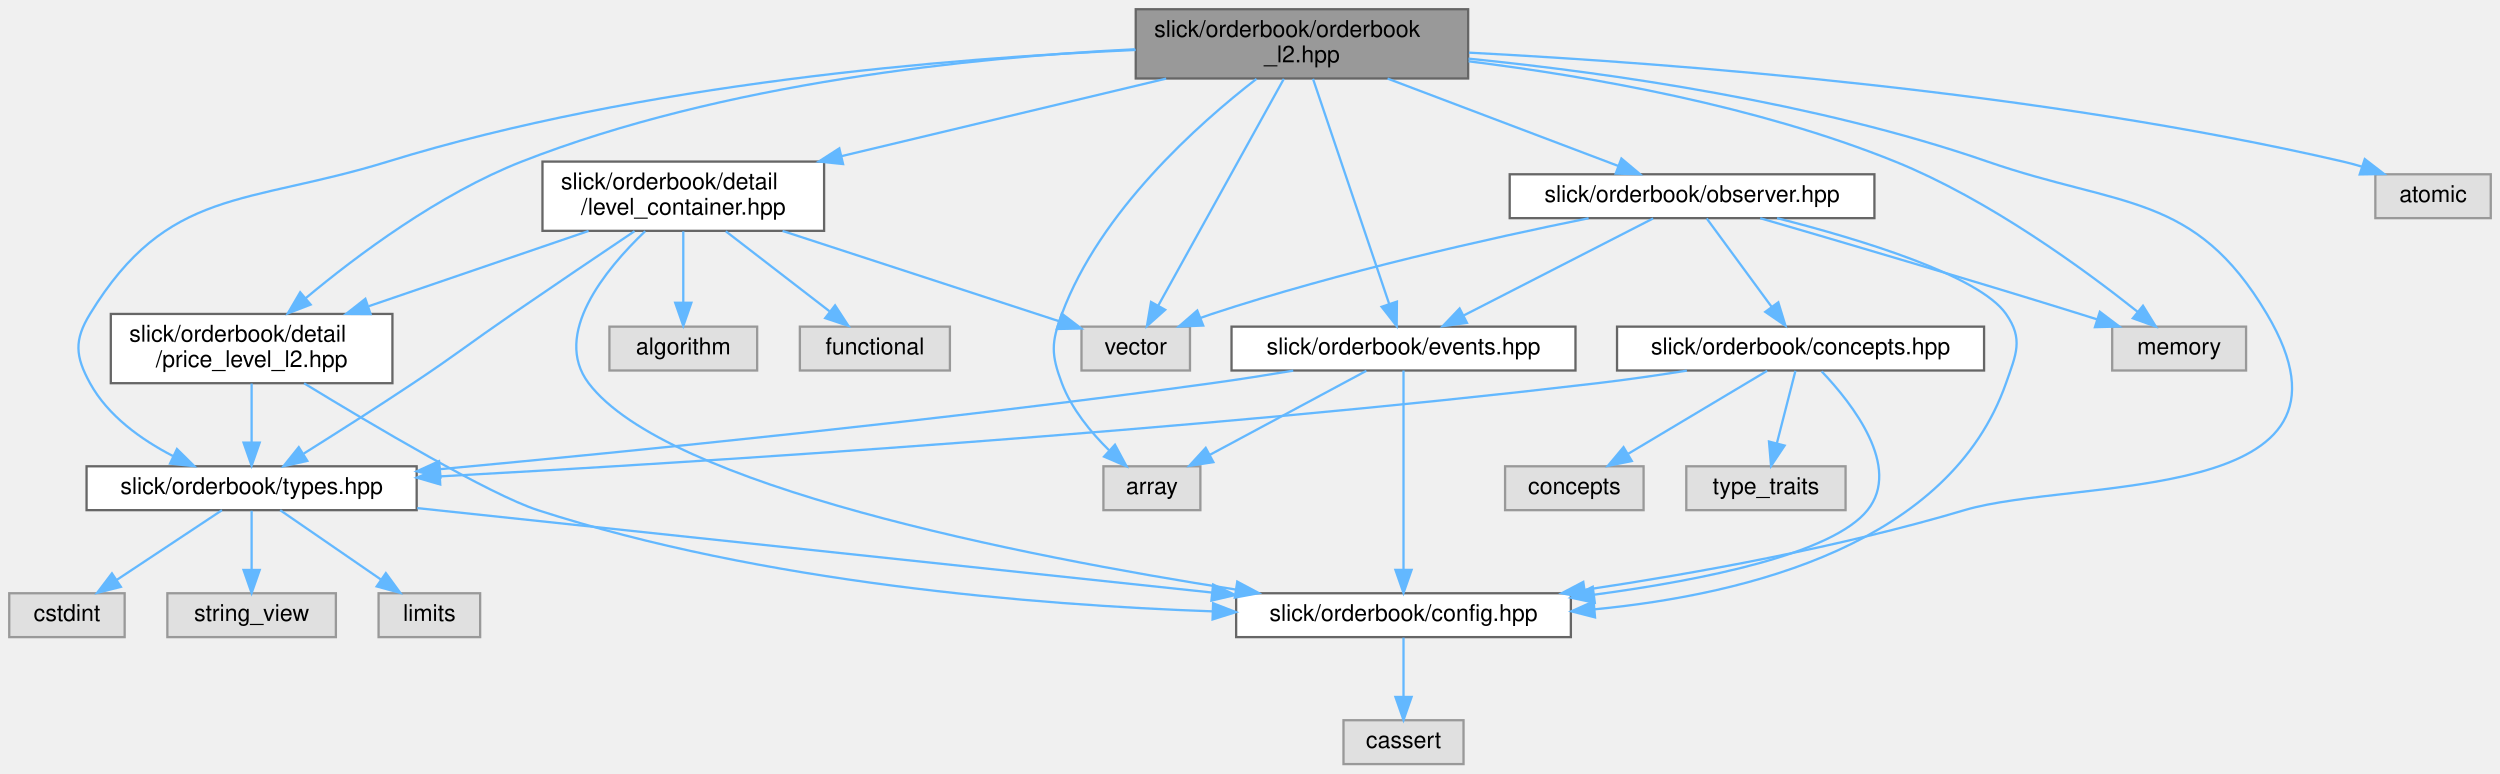
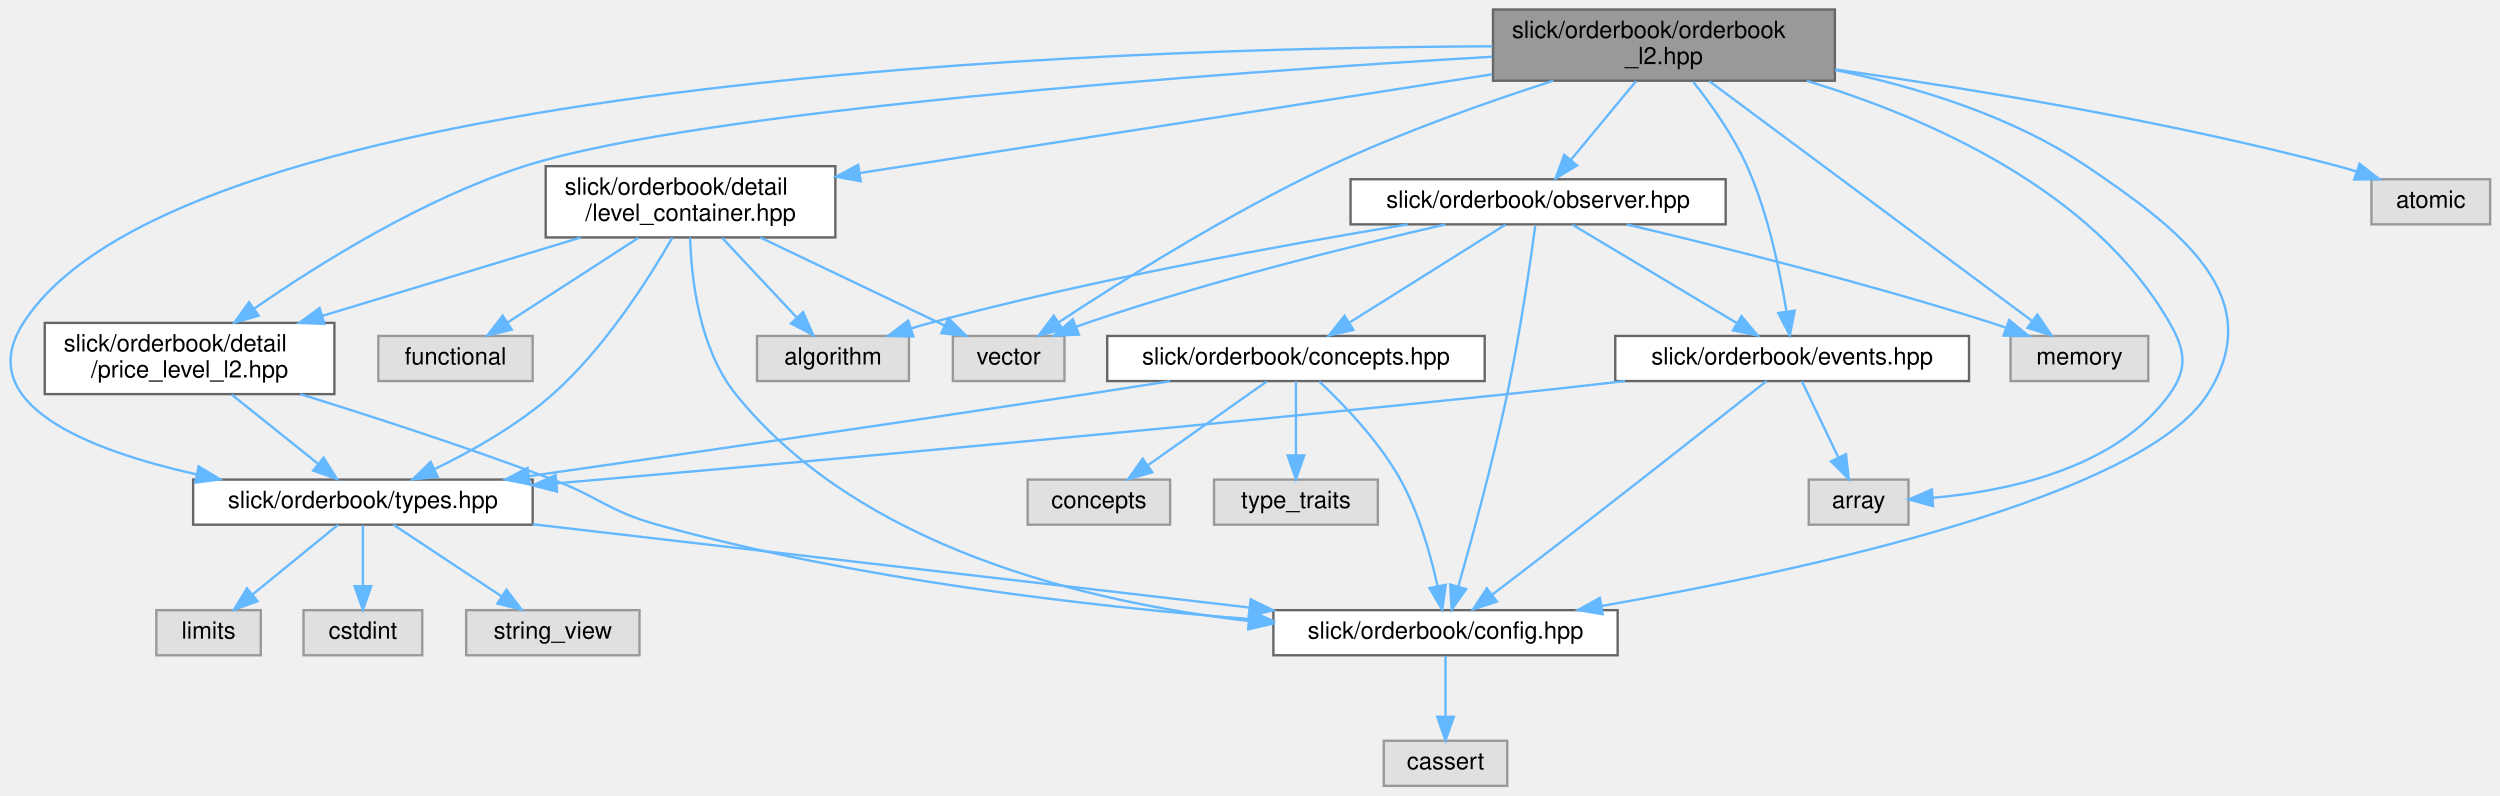
- <svg xmlns="http://www.w3.org/2000/svg" xmlns:xlink="http://www.w3.org/1999/xlink" width="1083pt" height="335pt" viewBox="0.00 0.00 1083.00 335.00">
+ <svg xmlns="http://www.w3.org/2000/svg" xmlns:xlink="http://www.w3.org/1999/xlink" width="1053pt" height="335pt" viewBox="0.00 0.00 1052.70 335.00">
  <g id="graph0" class="graph" transform="scale(1 1) rotate(0) translate(4 331)">
    <g id="Node000001" class="node">
      <g id="a_Node000001">
        <a xlink:title=" ">
-           <polygon fill="#999999" stroke="#666666" points="632,-327 488,-327 488,-297 632,-297 632,-327" />
-           <text text-anchor="start" x="496" y="-315" font-family="Helvetica,sans-Serif" font-size="10.00">slick/orderbook/orderbook</text>
-           <text text-anchor="middle" x="560" y="-304" font-family="Helvetica,sans-Serif" font-size="10.00">_l2.hpp</text>
+           <polygon fill="#999999" stroke="#666666" points="768.7,-327 624.7,-327 624.7,-297 768.7,-297 768.7,-327" />
+           <text text-anchor="start" x="632.7" y="-315" font-family="Helvetica,sans-Serif" font-size="10.00">slick/orderbook/orderbook</text>
+           <text text-anchor="middle" x="696.7" y="-304" font-family="Helvetica,sans-Serif" font-size="10.00">_l2.hpp</text>
        </a>
      </g>
    </g>
    <g id="Node000002" class="node">
      <g id="a_Node000002">
        <a xlink:href="config_8hpp.html" target="_top" xlink:title=" ">
-           <polygon fill="white" stroke="#666666" points="676.5,-74 531.5,-74 531.5,-55 676.5,-55 676.5,-74" />
-           <text text-anchor="middle" x="604" y="-62" font-family="Helvetica,sans-Serif" font-size="10.00">slick/orderbook/config.hpp</text>
+           <polygon fill="white" stroke="#666666" points="677.2,-74 532.2,-74 532.2,-55 677.2,-55 677.2,-74" />
+           <text text-anchor="middle" x="604.7" y="-62" font-family="Helvetica,sans-Serif" font-size="10.00">slick/orderbook/config.hpp</text>
        </a>
      </g>
    </g>
    <g id="edge1_Node000001_Node000002" class="edge">
      <g id="a_edge1_Node000001_Node000002">
        <a xlink:title=" ">
-           <path fill="none" stroke="#63b8ff" d="M632.16,-305.6C693.35,-299.44 782.75,-286.69 857,-261 914.89,-240.97 946.73,-247.68 978,-195 1027.6,-111.44 894.95,-124.27 847,-110 793.08,-93.95 730.62,-82.66 682.53,-75.48" />
-           <polygon fill="#63b8ff" stroke="#63b8ff" points="682.89,-71.99 672.49,-74 681.88,-78.92 682.89,-71.99" />
+           <path fill="none" stroke="#63b8ff" d="M768.74,-301.54C803.03,-294.46 843.3,-282.18 874.7,-261 914.76,-233.98 951.6,-205.79 925.7,-165 898.1,-121.53 755.96,-90.7 670.34,-75.75" />
+           <polygon fill="#63b8ff" stroke="#63b8ff" points="670.9,-72.29 660.45,-74.05 669.71,-79.19 670.9,-72.29" />
        </a>
      </g>
    </g>
    <g id="Node000004" class="node">
      <g id="a_Node000004">
        <a xlink:href="types_8hpp.html" target="_top" xlink:title=" ">
-           <polygon fill="white" stroke="#666666" points="176.5,-129 33.5,-129 33.5,-110 176.5,-110 176.5,-129" />
-           <text text-anchor="middle" x="105" y="-117" font-family="Helvetica,sans-Serif" font-size="10.00">slick/orderbook/types.hpp</text>
+           <polygon fill="white" stroke="#666666" points="220.2,-129 77.2,-129 77.2,-110 220.2,-110 220.2,-129" />
+           <text text-anchor="middle" x="148.7" y="-117" font-family="Helvetica,sans-Serif" font-size="10.00">slick/orderbook/types.hpp</text>
        </a>
      </g>
    </g>
    <g id="edge3_Node000001_Node000004" class="edge">
      <g id="a_edge3_Node000001_Node000004">
        <a xlink:title=" ">
-           <path fill="none" stroke="#63b8ff" d="M487.97,-309.36C407.39,-305.83 273.75,-294.86 164,-261 102.46,-242.01 68.6,-249.94 35,-195 28.04,-183.63 28.58,-176.69 35,-165 42.77,-150.85 57.17,-140.56 70.89,-133.46" />
-           <polygon fill="#63b8ff" stroke="#63b8ff" points="72.66,-136.49 80.19,-129.05 69.66,-130.17 72.66,-136.49" />
+           <path fill="none" stroke="#63b8ff" d="M624.46,-311.5C460.96,-310.79 71.67,-298.11 5.7,-195 -16.13,-160.88 32.41,-141.53 78.74,-131.15" />
+           <polygon fill="#63b8ff" stroke="#63b8ff" points="79.51,-134.57 88.57,-129.07 78.06,-127.72 79.51,-134.57" />
        </a>
      </g>
    </g>
    <g id="Node000008" class="node">
      <g id="a_Node000008">
        <a xlink:href="events_8hpp.html" target="_top" xlink:title=" ">
-           <polygon fill="white" stroke="#666666" points="678.5,-189.5 529.5,-189.5 529.5,-170.5 678.5,-170.5 678.5,-189.5" />
-           <text text-anchor="middle" x="604" y="-177.5" font-family="Helvetica,sans-Serif" font-size="10.00">slick/orderbook/events.hpp</text>
+           <polygon fill="white" stroke="#666666" points="825.2,-189.5 676.2,-189.5 676.2,-170.5 825.2,-170.5 825.2,-189.5" />
+           <text text-anchor="middle" x="750.7" y="-177.5" font-family="Helvetica,sans-Serif" font-size="10.00">slick/orderbook/events.hpp</text>
        </a>
      </g>
    </g>
    <g id="edge8_Node000001_Node000008" class="edge">
      <g id="a_edge8_Node000001_Node000008">
        <a xlink:title=" ">
-           <path fill="none" stroke="#63b8ff" d="M564.79,-296.84C572.82,-273.13 588.97,-225.41 597.83,-199.23" />
-           <polygon fill="#63b8ff" stroke="#63b8ff" points="601.15,-200.34 601.04,-189.75 594.52,-198.1 601.15,-200.34" />
+           <path fill="none" stroke="#63b8ff" d="M709.01,-296.58C716.57,-287.05 725.89,-273.95 731.7,-261 740.63,-241.11 745.67,-216.47 748.28,-199.84" />
+           <polygon fill="#63b8ff" stroke="#63b8ff" points="751.77,-200.15 749.72,-189.75 744.84,-199.16 751.77,-200.15" />
        </a>
      </g>
    </g>
    <g id="Node000009" class="node">
      <g id="a_Node000009">
        <a xlink:title=" ">
-           <polygon fill="#e0e0e0" stroke="#999999" points="516,-129 474,-129 474,-110 516,-110 516,-129" />
-           <text text-anchor="middle" x="495" y="-117" font-family="Helvetica,sans-Serif" font-size="10.00">array</text>
-         </a>
-       </g>
-     </g>
-     <g id="edge34_Node000001_Node000009" class="edge">
-       <g id="a_edge34_Node000001_Node000009">
-         <a xlink:title=" ">
-           <path fill="none" stroke="#63b8ff" d="M540.31,-296.83C515.04,-277.28 472.5,-239.36 456,-195 451.35,-182.5 451.31,-177.48 456,-165 460.18,-153.89 468.52,-143.75 476.43,-135.96" />
-           <polygon fill="#63b8ff" stroke="#63b8ff" points="479.01,-138.35 484.01,-129.01 474.28,-133.19 479.01,-138.35" />
+           <polygon fill="#e0e0e0" stroke="#999999" points="799.7,-129 757.7,-129 757.7,-110 799.7,-110 799.7,-129" />
+           <text text-anchor="middle" x="778.7" y="-117" font-family="Helvetica,sans-Serif" font-size="10.00">array</text>
+         </a>
+       </g>
+     </g>
+     <g id="edge35_Node000001_Node000009" class="edge">
+       <g id="a_edge35_Node000001_Node000009">
+         <a xlink:title=" ">
+           <path fill="none" stroke="#63b8ff" d="M756.87,-296.94C807.9,-281.45 877.74,-250.94 909.7,-195 916.32,-183.42 917.47,-175.84 909.7,-165 887.18,-133.56 841.16,-124.07 810.12,-121.35" />
+           <polygon fill="#63b8ff" stroke="#63b8ff" points="810.04,-117.83 799.83,-120.64 809.56,-124.82 810.04,-117.83" />
        </a>
      </g>
    </g>
    <g id="Node000010" class="node">
      <g id="a_Node000010">
        <a xlink:href="observer_8hpp.html" target="_top" xlink:title=" ">
-           <polygon fill="white" stroke="#666666" points="808,-255.5 650,-255.5 650,-236.5 808,-236.5 808,-255.5" />
-           <text text-anchor="middle" x="729" y="-243.5" font-family="Helvetica,sans-Serif" font-size="10.00">slick/orderbook/observer.hpp</text>
+           <polygon fill="white" stroke="#666666" points="722.7,-255.5 564.7,-255.5 564.7,-236.5 722.7,-236.5 722.7,-255.5" />
+           <text text-anchor="middle" x="643.7" y="-243.5" font-family="Helvetica,sans-Serif" font-size="10.00">slick/orderbook/observer.hpp</text>
        </a>
      </g>
    </g>
    <g id="edge12_Node000001_Node000010" class="edge">
      <g id="a_edge12_Node000001_Node000010">
        <a xlink:title=" ">
-           <path fill="none" stroke="#63b8ff" d="M597.09,-296.95C626.99,-285.63 668.6,-269.88 697.04,-259.1" />
-           <polygon fill="#63b8ff" stroke="#63b8ff" points="698.4,-262.33 706.51,-255.52 695.92,-255.79 698.4,-262.33" />
-         </a>
-       </g>
-     </g>
-     <g id="Node000014" class="node">
-       <g id="a_Node000014">
-         <a xlink:title=" ">
-           <polygon fill="#e0e0e0" stroke="#999999" points="511.5,-189.5 464.5,-189.5 464.5,-170.5 511.5,-170.5 511.5,-189.5" />
-           <text text-anchor="middle" x="488" y="-177.5" font-family="Helvetica,sans-Serif" font-size="10.00">vector</text>
-         </a>
-       </g>
-     </g>
-     <g id="edge33_Node000001_Node000014" class="edge">
-       <g id="a_edge33_Node000001_Node000014">
-         <a xlink:title=" ">
-           <path fill="none" stroke="#63b8ff" d="M552.16,-296.84C538.91,-272.92 512.13,-224.56 497.71,-198.53" />
-           <polygon fill="#63b8ff" stroke="#63b8ff" points="500.75,-196.8 492.85,-189.75 494.63,-200.19 500.75,-196.8" />
+           <path fill="none" stroke="#63b8ff" d="M684.94,-296.8C676.84,-287.01 666.04,-273.98 657.53,-263.7" />
+           <polygon fill="#63b8ff" stroke="#63b8ff" points="660.1,-261.31 651.03,-255.84 654.71,-265.78 660.1,-261.31" />
        </a>
      </g>
    </g>
    <g id="Node000015" class="node">
      <g id="a_Node000015">
        <a xlink:title=" ">
-           <polygon fill="#e0e0e0" stroke="#999999" points="969,-189.5 911,-189.5 911,-170.5 969,-170.5 969,-189.5" />
-           <text text-anchor="middle" x="940" y="-177.5" font-family="Helvetica,sans-Serif" font-size="10.00">memory</text>
-         </a>
-       </g>
-     </g>
-     <g id="edge32_Node000001_Node000015" class="edge">
-       <g id="a_edge32_Node000001_Node000015">
-         <a xlink:title=" ">
-           <path fill="none" stroke="#63b8ff" d="M632.18,-304.45C684.89,-297.9 757.27,-285.16 817,-261 857.62,-244.57 899.19,-214.1 922.09,-195.87" />
-           <polygon fill="#63b8ff" stroke="#63b8ff" points="924.34,-198.55 929.91,-189.54 919.94,-193.11 924.34,-198.55" />
+           <polygon fill="#e0e0e0" stroke="#999999" points="444.2,-189.5 397.2,-189.5 397.2,-170.5 444.2,-170.5 444.2,-189.5" />
+           <text text-anchor="middle" x="420.7" y="-177.5" font-family="Helvetica,sans-Serif" font-size="10.00">vector</text>
+         </a>
+       </g>
+     </g>
+     <g id="edge34_Node000001_Node000015" class="edge">
+       <g id="a_edge34_Node000001_Node000015">
+         <a xlink:title=" ">
+           <path fill="none" stroke="#63b8ff" d="M650.08,-296.99C622.16,-287.99 586.28,-275.32 555.7,-261 513.73,-241.35 467.93,-212.49 441.92,-195.34" />
+           <polygon fill="#63b8ff" stroke="#63b8ff" points="443.54,-192.21 433.28,-189.59 439.66,-198.04 443.54,-192.21" />
        </a>
      </g>
    </g>
    <g id="Node000016" class="node">
      <g id="a_Node000016">
-         <a xlink:href="price__level__l2_8hpp.html" target="_top" xlink:title=" ">
-           <polygon fill="white" stroke="#666666" points="166,-195 44,-195 44,-165 166,-165 166,-195" />
-           <text text-anchor="start" x="52" y="-183" font-family="Helvetica,sans-Serif" font-size="10.00">slick/orderbook/detail</text>
-           <text text-anchor="middle" x="105" y="-172" font-family="Helvetica,sans-Serif" font-size="10.00">/price_level_l2.hpp</text>
-         </a>
-       </g>
-     </g>
-     <g id="edge22_Node000001_Node000016" class="edge">
-       <g id="a_edge22_Node000001_Node000016">
-         <a xlink:title=" ">
-           <path fill="none" stroke="#63b8ff" d="M487.69,-309.66C417.57,-306.22 309.27,-295.18 222,-261 186.29,-247.01 150.69,-220.4 128.31,-201.73" />
-           <polygon fill="#63b8ff" stroke="#63b8ff" points="130.57,-199.05 120.68,-195.24 126.04,-204.39 130.57,-199.05" />
+         <a xlink:title=" ">
+           <polygon fill="#e0e0e0" stroke="#999999" points="900.7,-189.5 842.7,-189.5 842.7,-170.5 900.7,-170.5 900.7,-189.5" />
+           <text text-anchor="middle" x="871.7" y="-177.5" font-family="Helvetica,sans-Serif" font-size="10.00">memory</text>
+         </a>
+       </g>
+     </g>
+     <g id="edge33_Node000001_Node000016" class="edge">
+       <g id="a_edge33_Node000001_Node000016">
+         <a xlink:title=" ">
+           <path fill="none" stroke="#63b8ff" d="M715.76,-296.84C749.1,-272.07 817.69,-221.12 851.69,-195.87" />
+           <polygon fill="#63b8ff" stroke="#63b8ff" points="853.99,-198.52 859.93,-189.75 849.81,-192.9 853.99,-198.52" />
        </a>
      </g>
    </g>
    <g id="Node000017" class="node">
      <g id="a_Node000017">
+         <a xlink:href="price__level__l2_8hpp.html" target="_top" xlink:title=" ">
+           <polygon fill="white" stroke="#666666" points="136.7,-195 14.7,-195 14.7,-165 136.7,-165 136.7,-195" />
+           <text text-anchor="start" x="22.7" y="-183" font-family="Helvetica,sans-Serif" font-size="10.00">slick/orderbook/detail</text>
+           <text text-anchor="middle" x="75.7" y="-172" font-family="Helvetica,sans-Serif" font-size="10.00">/price_level_l2.hpp</text>
+         </a>
+       </g>
+     </g>
+     <g id="edge23_Node000001_Node000017" class="edge">
+       <g id="a_edge23_Node000001_Node000017">
+         <a xlink:title=" ">
+           <path fill="none" stroke="#63b8ff" d="M624.38,-307.11C509.49,-300.31 290.71,-284.7 216.7,-261 174.13,-247.37 130.12,-219.86 102.83,-200.94" />
+           <polygon fill="#63b8ff" stroke="#63b8ff" points="104.77,-198.03 94.58,-195.13 100.74,-203.75 104.77,-198.03" />
+         </a>
+       </g>
+     </g>
+     <g id="Node000018" class="node">
+       <g id="a_Node000018">
        <a xlink:href="level__container_8hpp.html" target="_top" xlink:title=" ">
-           <polygon fill="white" stroke="#666666" points="353,-261 231,-261 231,-231 353,-231 353,-261" />
-           <text text-anchor="start" x="239" y="-249" font-family="Helvetica,sans-Serif" font-size="10.00">slick/orderbook/detail</text>
-           <text text-anchor="middle" x="292" y="-238" font-family="Helvetica,sans-Serif" font-size="10.00">/level_container.hpp</text>
-         </a>
-       </g>
-     </g>
-     <g id="edge25_Node000001_Node000017" class="edge">
-       <g id="a_edge25_Node000001_Node000017">
-         <a xlink:title=" ">
-           <path fill="none" stroke="#63b8ff" d="M501.19,-296.95C459.73,-287.06 404.08,-273.77 360.6,-263.38" />
-           <polygon fill="#63b8ff" stroke="#63b8ff" points="361.22,-259.93 350.68,-261.01 359.59,-266.74 361.22,-259.93" />
+           <polygon fill="white" stroke="#666666" points="347.7,-261 225.7,-261 225.7,-231 347.7,-231 347.7,-261" />
+           <text text-anchor="start" x="233.7" y="-249" font-family="Helvetica,sans-Serif" font-size="10.00">slick/orderbook/detail</text>
+           <text text-anchor="middle" x="286.7" y="-238" font-family="Helvetica,sans-Serif" font-size="10.00">/level_container.hpp</text>
+         </a>
+       </g>
+     </g>
+     <g id="edge26_Node000001_Node000018" class="edge">
+       <g id="a_edge26_Node000001_Node000018">
+         <a xlink:title=" ">
+           <path fill="none" stroke="#63b8ff" d="M624.35,-299.71C549.37,-288 432.9,-269.82 358.23,-258.16" />
+           <polygon fill="#63b8ff" stroke="#63b8ff" points="358.39,-254.65 347.97,-256.56 357.32,-261.57 358.39,-254.65" />
        </a>
      </g>
    </g>
    <g id="Node000020" class="node">
      <g id="a_Node000020">
        <a xlink:title=" ">
-           <polygon fill="#e0e0e0" stroke="#999999" points="1075,-255.5 1025,-255.5 1025,-236.5 1075,-236.5 1075,-255.5" />
-           <text text-anchor="middle" x="1050" y="-243.5" font-family="Helvetica,sans-Serif" font-size="10.00">atomic</text>
-         </a>
-       </g>
-     </g>
-     <g id="edge35_Node000001_Node000020" class="edge">
-       <g id="a_edge35_Node000001_Node000020">
-         <a xlink:title=" ">
-           <path fill="none" stroke="#63b8ff" d="M632.34,-308.19C722.16,-303.52 879.57,-291.43 1011,-261 1013.67,-260.38 1016.4,-259.64 1019.13,-258.82" />
-           <polygon fill="#63b8ff" stroke="#63b8ff" points="1020.42,-262.08 1028.81,-255.62 1018.22,-255.44 1020.42,-262.08" />
+           <polygon fill="#e0e0e0" stroke="#999999" points="1044.7,-255.5 994.7,-255.5 994.7,-236.5 1044.7,-236.5 1044.7,-255.5" />
+           <text text-anchor="middle" x="1019.7" y="-243.5" font-family="Helvetica,sans-Serif" font-size="10.00">atomic</text>
+         </a>
+       </g>
+     </g>
+     <g id="edge36_Node000001_Node000020" class="edge">
+       <g id="a_edge36_Node000001_Node000020">
+         <a xlink:title=" ">
+           <path fill="none" stroke="#63b8ff" d="M768.93,-301.75C826.77,-293.52 909.69,-279.85 980.7,-261 983.2,-260.34 985.76,-259.59 988.32,-258.78" />
+           <polygon fill="#63b8ff" stroke="#63b8ff" points="989.68,-262.02 998.04,-255.51 987.45,-255.38 989.68,-262.02" />
        </a>
      </g>
    </g>
    <g id="Node000003" class="node">
      <g id="a_Node000003">
        <a xlink:title=" ">
-           <polygon fill="#e0e0e0" stroke="#999999" points="630,-19 578,-19 578,0 630,0 630,-19" />
-           <text text-anchor="middle" x="604" y="-7" font-family="Helvetica,sans-Serif" font-size="10.00">cassert</text>
+           <polygon fill="#e0e0e0" stroke="#999999" points="630.7,-19 578.7,-19 578.7,0 630.7,0 630.7,-19" />
+           <text text-anchor="middle" x="604.7" y="-7" font-family="Helvetica,sans-Serif" font-size="10.00">cassert</text>
        </a>
      </g>
    </g>
    <g id="edge2_Node000002_Node000003" class="edge">
      <g id="a_edge2_Node000002_Node000003">
        <a xlink:title=" ">
-           <path fill="none" stroke="#63b8ff" d="M604,-54.75C604,-47.8 604,-37.85 604,-29.13" />
-           <polygon fill="#63b8ff" stroke="#63b8ff" points="607.5,-29.09 604,-19.09 600.5,-29.09 607.5,-29.09" />
+           <path fill="none" stroke="#63b8ff" d="M604.7,-54.75C604.7,-47.8 604.7,-37.85 604.7,-29.13" />
+           <polygon fill="#63b8ff" stroke="#63b8ff" points="608.2,-29.09 604.7,-19.09 601.2,-29.09 608.2,-29.09" />
        </a>
      </g>
    </g>
    <g id="edge4_Node000004_Node000002" class="edge">
      <g id="a_edge4_Node000004_Node000002">
        <a xlink:title=" ">
-           <path fill="none" stroke="#63b8ff" d="M176.76,-110.88C267.93,-101.2 424.95,-84.52 521.12,-74.3" />
-           <polygon fill="#63b8ff" stroke="#63b8ff" points="521.53,-77.78 531.1,-73.24 520.79,-70.82 521.53,-77.78" />
+           <path fill="none" stroke="#63b8ff" d="M220.2,-110.19C302.06,-100.68 435.92,-85.12 522.14,-75.1" />
+           <polygon fill="#63b8ff" stroke="#63b8ff" points="522.63,-78.56 532.15,-73.93 521.82,-71.61 522.63,-78.56" />
        </a>
      </g>
    </g>
    <g id="Node000005" class="node">
      <g id="a_Node000005">
        <a xlink:title=" ">
-           <polygon fill="#e0e0e0" stroke="#999999" points="50,-74 0,-74 0,-55 50,-55 50,-74" />
-           <text text-anchor="middle" x="25" y="-62" font-family="Helvetica,sans-Serif" font-size="10.00">cstdint</text>
+           <polygon fill="#e0e0e0" stroke="#999999" points="173.7,-74 123.7,-74 123.7,-55 173.7,-55 173.7,-74" />
+           <text text-anchor="middle" x="148.7" y="-62" font-family="Helvetica,sans-Serif" font-size="10.00">cstdint</text>
        </a>
      </g>
    </g>
    <g id="edge5_Node000004_Node000005" class="edge">
      <g id="a_edge5_Node000004_Node000005">
        <a xlink:title=" ">
-           <path fill="none" stroke="#63b8ff" d="M92.15,-109.98C79.86,-101.84 61.09,-89.41 46.52,-79.76" />
-           <polygon fill="#63b8ff" stroke="#63b8ff" points="48.36,-76.78 38.09,-74.17 44.49,-82.61 48.36,-76.78" />
+           <path fill="none" stroke="#63b8ff" d="M148.7,-109.75C148.7,-102.8 148.7,-92.85 148.7,-84.13" />
+           <polygon fill="#63b8ff" stroke="#63b8ff" points="152.2,-84.09 148.7,-74.09 145.2,-84.09 152.2,-84.09" />
        </a>
      </g>
    </g>
    <g id="Node000006" class="node">
      <g id="a_Node000006">
        <a xlink:title=" ">
-           <polygon fill="#e0e0e0" stroke="#999999" points="141.5,-74 68.5,-74 68.5,-55 141.5,-55 141.5,-74" />
-           <text text-anchor="middle" x="105" y="-62" font-family="Helvetica,sans-Serif" font-size="10.00">string_view</text>
+           <polygon fill="#e0e0e0" stroke="#999999" points="265.2,-74 192.2,-74 192.2,-55 265.2,-55 265.2,-74" />
+           <text text-anchor="middle" x="228.7" y="-62" font-family="Helvetica,sans-Serif" font-size="10.00">string_view</text>
        </a>
      </g>
    </g>
    <g id="edge6_Node000004_Node000006" class="edge">
      <g id="a_edge6_Node000004_Node000006">
        <a xlink:title=" ">
-           <path fill="none" stroke="#63b8ff" d="M105,-109.75C105,-102.8 105,-92.85 105,-84.13" />
-           <polygon fill="#63b8ff" stroke="#63b8ff" points="108.5,-84.09 105,-74.09 101.5,-84.09 108.5,-84.09" />
+           <path fill="none" stroke="#63b8ff" d="M161.56,-109.98C173.84,-101.84 192.61,-89.41 207.18,-79.76" />
+           <polygon fill="#63b8ff" stroke="#63b8ff" points="209.21,-82.61 215.61,-74.17 205.34,-76.78 209.21,-82.61" />
        </a>
      </g>
    </g>
    <g id="Node000007" class="node">
      <g id="a_Node000007">
        <a xlink:title=" ">
-           <polygon fill="#e0e0e0" stroke="#999999" points="204,-74 160,-74 160,-55 204,-55 204,-74" />
-           <text text-anchor="middle" x="182" y="-62" font-family="Helvetica,sans-Serif" font-size="10.00">limits</text>
+           <polygon fill="#e0e0e0" stroke="#999999" points="105.7,-74 61.7,-74 61.7,-55 105.7,-55 105.7,-74" />
+           <text text-anchor="middle" x="83.7" y="-62" font-family="Helvetica,sans-Serif" font-size="10.00">limits</text>
        </a>
      </g>
    </g>
    <g id="edge7_Node000004_Node000007" class="edge">
      <g id="a_edge7_Node000004_Node000007">
        <a xlink:title=" ">
-           <path fill="none" stroke="#63b8ff" d="M117.37,-109.98C129.09,-101.92 146.92,-89.65 160.89,-80.03" />
-           <polygon fill="#63b8ff" stroke="#63b8ff" points="163.15,-82.72 169.4,-74.17 159.18,-76.96 163.15,-82.72" />
+           <path fill="none" stroke="#63b8ff" d="M138.26,-109.98C128.56,-102.07 113.89,-90.11 102.2,-80.58" />
+           <polygon fill="#63b8ff" stroke="#63b8ff" points="104.3,-77.78 94.34,-74.17 99.87,-83.2 104.3,-77.78" />
        </a>
      </g>
    </g>
    <g id="edge9_Node000008_Node000002" class="edge">
      <g id="a_edge9_Node000008_Node000002">
        <a xlink:title=" ">
-           <path fill="none" stroke="#63b8ff" d="M604,-170.47C604,-152.23 604,-109.07 604,-84.14" />
-           <polygon fill="#63b8ff" stroke="#63b8ff" points="607.5,-84.13 604,-74.13 600.5,-84.13 607.5,-84.13" />
+           <path fill="none" stroke="#63b8ff" d="M739.89,-170.47C723.32,-157.39 690.62,-131.66 662.7,-110 650.04,-100.18 635.76,-89.22 624.54,-80.64" />
+           <polygon fill="#63b8ff" stroke="#63b8ff" points="626.35,-77.62 616.28,-74.33 622.1,-83.18 626.35,-77.62" />
        </a>
      </g>
    </g>
    <g id="edge10_Node000008_Node000004" class="edge">
      <g id="a_edge10_Node000008_Node000004">
        <a xlink:title=" ">
-           <path fill="none" stroke="#63b8ff" d="M556.24,-170.44C544.72,-168.51 532.44,-166.57 521,-165 405.18,-149.05 270.55,-135.57 186.55,-127.75" />
-           <polygon fill="#63b8ff" stroke="#63b8ff" points="186.84,-124.26 176.56,-126.83 186.2,-131.23 186.84,-124.26" />
+           <path fill="none" stroke="#63b8ff" d="M680.3,-170.5C664.02,-168.61 646.76,-166.68 630.7,-165 490.18,-150.32 326.34,-135.73 230.42,-127.44" />
+           <polygon fill="#63b8ff" stroke="#63b8ff" points="230.47,-123.93 220.21,-126.56 229.87,-130.91 230.47,-123.93" />
        </a>
      </g>
    </g>
    <g id="edge11_Node000008_Node000009" class="edge">
      <g id="a_edge11_Node000008_Node000009">
        <a xlink:title=" ">
-           <path fill="none" stroke="#63b8ff" d="M587.92,-170.37C570.05,-160.78 540.96,-145.17 520.09,-133.97" />
-           <polygon fill="#63b8ff" stroke="#63b8ff" points="521.62,-130.81 511.15,-129.17 518.31,-136.98 521.62,-130.81" />
+           <path fill="none" stroke="#63b8ff" d="M754.83,-170.37C758.84,-161.99 765.06,-149.01 770.14,-138.39" />
+           <polygon fill="#63b8ff" stroke="#63b8ff" points="773.39,-139.7 774.55,-129.17 767.08,-136.68 773.39,-139.7" />
        </a>
      </g>
    </g>
    <g id="edge13_Node000010_Node000002" class="edge">
      <g id="a_edge13_Node000010_Node000002">
        <a xlink:title=" ">
-           <path fill="none" stroke="#63b8ff" d="M765.83,-236.49C801.98,-227.29 853.34,-211.71 865,-195 872.63,-184.07 869.41,-177.58 865,-165 840.69,-95.69 753.77,-73.56 686.84,-67.05" />
-           <polygon fill="#63b8ff" stroke="#63b8ff" points="686.97,-63.55 676.71,-66.17 686.36,-70.52 686.97,-63.55" />
+           <path fill="none" stroke="#63b8ff" d="M642.53,-236.07C640.52,-221.23 636.12,-190.61 630.7,-165 624.66,-136.41 615.71,-103.7 610.05,-83.83" />
+           <polygon fill="#63b8ff" stroke="#63b8ff" points="613.41,-82.86 607.28,-74.22 606.68,-84.8 613.41,-82.86" />
        </a>
      </g>
    </g>
    <g id="edge14_Node000010_Node000008" class="edge">
      <g id="a_edge14_Node000010_Node000008">
        <a xlink:title=" ">
-           <path fill="none" stroke="#63b8ff" d="M712.14,-236.37C691.08,-225.59 654.82,-207.02 630.14,-194.38" />
-           <polygon fill="#63b8ff" stroke="#63b8ff" points="631.49,-191.14 620.99,-189.7 628.3,-197.37 631.49,-191.14" />
+           <path fill="none" stroke="#63b8ff" d="M658.13,-236.37C675.92,-225.73 706.38,-207.51 727.48,-194.89" />
+           <polygon fill="#63b8ff" stroke="#63b8ff" points="729.37,-197.84 736.16,-189.7 725.78,-191.83 729.37,-197.84" />
        </a>
      </g>
    </g>
    <g id="Node000011" class="node">
      <g id="a_Node000011">
        <a xlink:href="concepts_8hpp.html" target="_top" xlink:title=" ">
-           <polygon fill="white" stroke="#666666" points="855.5,-189.5 696.5,-189.5 696.5,-170.5 855.5,-170.5 855.5,-189.5" />
-           <text text-anchor="middle" x="776" y="-177.5" font-family="Helvetica,sans-Serif" font-size="10.00">slick/orderbook/concepts.hpp</text>
+           <polygon fill="white" stroke="#666666" points="621.2,-189.5 462.2,-189.5 462.2,-170.5 621.2,-170.5 621.2,-189.5" />
+           <text text-anchor="middle" x="541.7" y="-177.5" font-family="Helvetica,sans-Serif" font-size="10.00">slick/orderbook/concepts.hpp</text>
        </a>
      </g>
    </g>
    <g id="edge15_Node000010_Node000011" class="edge">
      <g id="a_edge15_Node000010_Node000011">
        <a xlink:title=" ">
-           <path fill="none" stroke="#63b8ff" d="M735.34,-236.37C742.52,-226.59 754.39,-210.42 763.46,-198.08" />
-           <polygon fill="#63b8ff" stroke="#63b8ff" points="766.36,-200.04 769.46,-189.91 760.72,-195.89 766.36,-200.04" />
+           <path fill="none" stroke="#63b8ff" d="M629.95,-236.37C613.06,-225.78 584.21,-207.67 564.11,-195.06" />
+           <polygon fill="#63b8ff" stroke="#63b8ff" points="565.9,-192.05 555.57,-189.7 562.18,-197.98 565.9,-192.05" />
+         </a>
+       </g>
+     </g>
+     <g id="Node000014" class="node">
+       <g id="a_Node000014">
+         <a xlink:title=" ">
+           <polygon fill="#e0e0e0" stroke="#999999" points="378.7,-189.5 314.7,-189.5 314.7,-170.5 378.7,-170.5 378.7,-189.5" />
+           <text text-anchor="middle" x="346.7" y="-177.5" font-family="Helvetica,sans-Serif" font-size="10.00">algorithm</text>
        </a>
      </g>
    </g>
    <g id="edge20_Node000010_Node000014" class="edge">
      <g id="a_edge20_Node000010_Node000014">
        <a xlink:title=" ">
-           <path fill="none" stroke="#63b8ff" d="M684.18,-236.46C641.64,-227.84 576.2,-213.2 521,-195 519.37,-194.46 517.72,-193.88 516.05,-193.27" />
-           <polygon fill="#63b8ff" stroke="#63b8ff" points="517.23,-189.97 506.64,-189.54 514.65,-196.48 517.23,-189.97" />
+           <path fill="none" stroke="#63b8ff" d="M588.78,-236.5C536.6,-227.9 456.17,-213.29 387.7,-195 385.07,-194.3 382.36,-193.51 379.65,-192.68" />
+           <polygon fill="#63b8ff" stroke="#63b8ff" points="380.54,-189.29 369.95,-189.55 378.39,-195.95 380.54,-189.29" />
        </a>
      </g>
    </g>
    <g id="edge21_Node000010_Node000015" class="edge">
      <g id="a_edge21_Node000010_Node000015">
        <a xlink:title=" ">
-           <path fill="none" stroke="#63b8ff" d="M758.51,-236.47C792.11,-226.69 848.63,-210.07 897,-195 899.43,-194.24 901.93,-193.46 904.44,-192.65" />
-           <polygon fill="#63b8ff" stroke="#63b8ff" points="905.66,-195.94 914.11,-189.55 903.52,-189.27 905.66,-195.94" />
+           <path fill="none" stroke="#63b8ff" d="M604.64,-236.46C565.89,-227.58 505.02,-212.54 453.7,-195 452.27,-194.51 450.8,-193.99 449.34,-193.44" />
+           <polygon fill="#63b8ff" stroke="#63b8ff" points="450.3,-190.06 439.72,-189.62 447.72,-196.56 450.3,-190.06" />
+         </a>
+       </g>
+     </g>
+     <g id="edge22_Node000010_Node000016" class="edge">
+       <g id="a_edge22_Node000010_Node000016">
+         <a xlink:title=" ">
+           <path fill="none" stroke="#63b8ff" d="M681.01,-236.47C719.75,-227.32 781.96,-211.83 834.7,-195 836.62,-194.39 838.58,-193.74 840.54,-193.06" />
+           <polygon fill="#63b8ff" stroke="#63b8ff" points="842.1,-196.22 850.32,-189.53 839.72,-189.63 842.1,-196.22" />
        </a>
      </g>
    </g>
    <g id="edge16_Node000011_Node000002" class="edge">
      <g id="a_edge16_Node000011_Node000002">
        <a xlink:title=" ">
-           <path fill="none" stroke="#63b8ff" d="M785.14,-170.12C798.44,-156.13 819.97,-128.64 805,-110 789.93,-91.23 735.06,-79.89 686.45,-73.36" />
-           <polygon fill="#63b8ff" stroke="#63b8ff" points="686.87,-69.88 676.5,-72.08 685.97,-76.83 686.87,-69.88" />
+           <path fill="none" stroke="#63b8ff" d="M551.47,-170.35C561.41,-161.05 576.62,-145.38 585.7,-129 593.47,-114.99 598.41,-97.44 601.3,-84.34" />
+           <polygon fill="#63b8ff" stroke="#63b8ff" points="604.8,-84.67 603.33,-74.18 597.94,-83.3 604.8,-84.67" />
        </a>
      </g>
    </g>
    <g id="edge17_Node000011_Node000004" class="edge">
      <g id="a_edge17_Node000011_Node000004">
        <a xlink:title=" ">
-           <path fill="none" stroke="#63b8ff" d="M726.76,-170.44C714.16,-168.45 700.6,-166.48 688,-165 509.83,-144.06 299.8,-130.83 186.82,-124.64" />
-           <polygon fill="#63b8ff" stroke="#63b8ff" points="186.71,-121.12 176.53,-124.08 186.33,-128.11 186.71,-121.12" />
+           <path fill="none" stroke="#63b8ff" d="M488.67,-170.45C477.15,-168.62 465.02,-166.73 453.7,-165 373.15,-152.72 280.51,-139.3 218.67,-130.45" />
+           <polygon fill="#63b8ff" stroke="#63b8ff" points="219.03,-126.96 208.63,-129.01 218.04,-133.89 219.03,-126.96" />
        </a>
      </g>
    </g>
    <g id="Node000012" class="node">
      <g id="a_Node000012">
        <a xlink:title=" ">
-           <polygon fill="#e0e0e0" stroke="#999999" points="708,-129 648,-129 648,-110 708,-110 708,-129" />
-           <text text-anchor="middle" x="678" y="-117" font-family="Helvetica,sans-Serif" font-size="10.00">concepts</text>
+           <polygon fill="#e0e0e0" stroke="#999999" points="488.7,-129 428.7,-129 428.7,-110 488.7,-110 488.7,-129" />
+           <text text-anchor="middle" x="458.7" y="-117" font-family="Helvetica,sans-Serif" font-size="10.00">concepts</text>
        </a>
      </g>
    </g>
    <g id="edge18_Node000011_Node000012" class="edge">
      <g id="a_edge18_Node000011_Node000012">
        <a xlink:title=" ">
-           <path fill="none" stroke="#63b8ff" d="M761.54,-170.37C745.69,-160.91 720.03,-145.59 701.32,-134.42" />
-           <polygon fill="#63b8ff" stroke="#63b8ff" points="702.9,-131.29 692.52,-129.17 699.31,-137.3 702.9,-131.29" />
+           <path fill="none" stroke="#63b8ff" d="M529.45,-170.37C516.34,-161.12 495.28,-146.28 479.55,-135.19" />
+           <polygon fill="#63b8ff" stroke="#63b8ff" points="481.19,-132.07 471,-129.17 477.16,-137.79 481.19,-132.07" />
        </a>
      </g>
    </g>
    <g id="Node000013" class="node">
      <g id="a_Node000013">
        <a xlink:title=" ">
-           <polygon fill="#e0e0e0" stroke="#999999" points="795.5,-129 726.5,-129 726.5,-110 795.5,-110 795.5,-129" />
-           <text text-anchor="middle" x="761" y="-117" font-family="Helvetica,sans-Serif" font-size="10.00">type_traits</text>
+           <polygon fill="#e0e0e0" stroke="#999999" points="576.2,-129 507.2,-129 507.2,-110 576.2,-110 576.2,-129" />
+           <text text-anchor="middle" x="541.7" y="-117" font-family="Helvetica,sans-Serif" font-size="10.00">type_traits</text>
        </a>
      </g>
    </g>
    <g id="edge19_Node000011_Node000013" class="edge">
      <g id="a_edge19_Node000011_Node000013">
        <a xlink:title=" ">
-           <path fill="none" stroke="#63b8ff" d="M773.79,-170.37C771.68,-162.16 768.45,-149.54 765.76,-139.05" />
-           <polygon fill="#63b8ff" stroke="#63b8ff" points="769.1,-137.98 763.22,-129.17 762.32,-139.72 769.1,-137.98" />
-         </a>
-       </g>
-     </g>
-     <g id="edge23_Node000016_Node000002" class="edge">
-       <g id="a_edge23_Node000016_Node000002">
-         <a xlink:title=" ">
-           <path fill="none" stroke="#63b8ff" d="M127.72,-164.95C157.5,-146.78 208.37,-116.67 229,-110 326.16,-78.56 443.91,-68.91 521.22,-66.16" />
-           <polygon fill="#63b8ff" stroke="#63b8ff" points="521.51,-69.66 531.39,-65.84 521.28,-62.66 521.51,-69.66" />
-         </a>
-       </g>
-     </g>
-     <g id="edge24_Node000016_Node000004" class="edge">
-       <g id="a_edge24_Node000016_Node000004">
-         <a xlink:title=" ">
-           <path fill="none" stroke="#63b8ff" d="M105,-164.84C105,-157.21 105,-147.7 105,-139.45" />
-           <polygon fill="#63b8ff" stroke="#63b8ff" points="108.5,-139.27 105,-129.27 101.5,-139.27 108.5,-139.27" />
-         </a>
-       </g>
-     </g>
-     <g id="edge26_Node000017_Node000002" class="edge">
-       <g id="a_edge26_Node000017_Node000002">
-         <a xlink:title=" ">
-           <path fill="none" stroke="#63b8ff" d="M275.5,-230.85C258.05,-214.16 235.08,-186.03 251,-165 284.75,-120.43 438.29,-90.19 531.4,-75.59" />
-           <polygon fill="#63b8ff" stroke="#63b8ff" points="531.98,-79.04 541.33,-74.06 530.92,-72.12 531.98,-79.04" />
-         </a>
-       </g>
-     </g>
-     <g id="edge27_Node000017_Node000004" class="edge">
-       <g id="a_edge27_Node000017_Node000004">
-         <a xlink:title=" ">
-           <path fill="none" stroke="#63b8ff" d="M270.89,-230.86C256.06,-220.89 235.77,-207.2 218,-195 198.79,-181.81 194.39,-177.92 175,-165 159.32,-154.56 141.39,-143.17 127.6,-134.52" />
-           <polygon fill="#63b8ff" stroke="#63b8ff" points="129.13,-131.35 118.79,-129.03 125.42,-137.29 129.13,-131.35" />
-         </a>
-       </g>
-     </g>
-     <g id="edge29_Node000017_Node000014" class="edge">
-       <g id="a_edge29_Node000017_Node000014">
-         <a xlink:title=" ">
-           <path fill="none" stroke="#63b8ff" d="M335.01,-230.95C371.06,-219.18 421.79,-202.62 454.78,-191.85" />
-           <polygon fill="#63b8ff" stroke="#63b8ff" points="455.99,-195.13 464.41,-188.7 453.82,-188.48 455.99,-195.13" />
-         </a>
-       </g>
-     </g>
-     <g id="edge28_Node000017_Node000016" class="edge">
-       <g id="a_edge28_Node000017_Node000016">
-         <a xlink:title=" ">
-           <path fill="none" stroke="#63b8ff" d="M250.96,-230.95C222.95,-221.37 185.65,-208.6 155.77,-198.37" />
-           <polygon fill="#63b8ff" stroke="#63b8ff" points="156.54,-194.94 145.94,-195.01 154.27,-201.56 156.54,-194.94" />
-         </a>
-       </g>
-     </g>
-     <g id="Node000018" class="node">
-       <g id="a_Node000018">
-         <a xlink:title=" ">
-           <polygon fill="#e0e0e0" stroke="#999999" points="324,-189.5 260,-189.5 260,-170.5 324,-170.5 324,-189.5" />
-           <text text-anchor="middle" x="292" y="-177.5" font-family="Helvetica,sans-Serif" font-size="10.00">algorithm</text>
-         </a>
-       </g>
-     </g>
-     <g id="edge30_Node000017_Node000018" class="edge">
-       <g id="a_edge30_Node000017_Node000018">
-         <a xlink:title=" ">
-           <path fill="none" stroke="#63b8ff" d="M292,-230.8C292,-221.7 292,-209.79 292,-199.9" />
-           <polygon fill="#63b8ff" stroke="#63b8ff" points="295.5,-199.84 292,-189.84 288.5,-199.84 295.5,-199.84" />
+           <path fill="none" stroke="#63b8ff" d="M541.7,-170.37C541.7,-162.25 541.7,-149.81 541.7,-139.39" />
+           <polygon fill="#63b8ff" stroke="#63b8ff" points="545.2,-139.17 541.7,-129.17 538.2,-139.17 545.2,-139.17" />
+         </a>
+       </g>
+     </g>
+     <g id="edge24_Node000017_Node000002" class="edge">
+       <g id="a_edge24_Node000017_Node000002">
+         <a xlink:title=" ">
+           <path fill="none" stroke="#63b8ff" d="M122.28,-165C152.8,-155.53 193.42,-142.35 228.7,-129 248.62,-121.46 252.18,-115.69 272.7,-110 355.72,-86.98 453.84,-75.7 521.78,-70.28" />
+           <polygon fill="#63b8ff" stroke="#63b8ff" points="522.29,-73.76 531.99,-69.5 521.75,-66.78 522.29,-73.76" />
+         </a>
+       </g>
+     </g>
+     <g id="edge25_Node000017_Node000004" class="edge">
+       <g id="a_edge25_Node000017_Node000004">
+         <a xlink:title=" ">
+           <path fill="none" stroke="#63b8ff" d="M93.37,-164.84C104.4,-156 118.59,-144.63 129.84,-135.62" />
+           <polygon fill="#63b8ff" stroke="#63b8ff" points="132.15,-138.25 137.76,-129.27 127.77,-132.79 132.15,-138.25" />
+         </a>
+       </g>
+     </g>
+     <g id="edge27_Node000018_Node000002" class="edge">
+       <g id="a_edge27_Node000018_Node000002">
+         <a xlink:title=" ">
+           <path fill="none" stroke="#63b8ff" d="M286.53,-230.99C287.03,-213.67 290.32,-184.13 305.7,-165 357.66,-100.39 452.88,-77.41 521.94,-69.41" />
+           <polygon fill="#63b8ff" stroke="#63b8ff" points="522.36,-72.88 531.93,-68.33 521.61,-65.92 522.36,-72.88" />
+         </a>
+       </g>
+     </g>
+     <g id="edge28_Node000018_Node000004" class="edge">
+       <g id="a_edge28_Node000018_Node000004">
+         <a xlink:title=" ">
+           <path fill="none" stroke="#63b8ff" d="M279.02,-230.84C269.15,-213.62 250.65,-184.47 228.7,-165 214.03,-151.99 194.92,-141.18 179.05,-133.48" />
+           <polygon fill="#63b8ff" stroke="#63b8ff" points="180.2,-130.15 169.66,-129.09 177.24,-136.49 180.2,-130.15" />
+         </a>
+       </g>
+     </g>
+     <g id="edge31_Node000018_Node000014" class="edge">
+       <g id="a_edge31_Node000018_Node000014">
+         <a xlink:title=" ">
+           <path fill="none" stroke="#63b8ff" d="M300.02,-230.8C309.28,-220.92 321.65,-207.72 331.33,-197.39" />
+           <polygon fill="#63b8ff" stroke="#63b8ff" points="334.12,-199.53 338.41,-189.84 329.02,-194.75 334.12,-199.53" />
+         </a>
+       </g>
+     </g>
+     <g id="edge30_Node000018_Node000015" class="edge">
+       <g id="a_edge30_Node000018_Node000015">
+         <a xlink:title=" ">
+           <path fill="none" stroke="#63b8ff" d="M316.11,-230.95C339.19,-219.93 371.08,-204.7 393.57,-193.96" />
+           <polygon fill="#63b8ff" stroke="#63b8ff" points="395.35,-196.99 402.87,-189.52 392.34,-190.67 395.35,-196.99" />
+         </a>
+       </g>
+     </g>
+     <g id="edge29_Node000018_Node000017" class="edge">
+       <g id="a_edge29_Node000018_Node000017">
+         <a xlink:title=" ">
+           <path fill="none" stroke="#63b8ff" d="M240.4,-230.95C208.38,-221.24 165.6,-208.27 131.67,-197.98" />
+           <polygon fill="#63b8ff" stroke="#63b8ff" points="132.48,-194.57 121.9,-195.01 130.45,-201.26 132.48,-194.57" />
        </a>
      </g>
    </g>
    <g id="Node000019" class="node">
      <g id="a_Node000019">
        <a xlink:title=" ">
-           <polygon fill="#e0e0e0" stroke="#999999" points="407.5,-189.5 342.5,-189.5 342.5,-170.5 407.5,-170.5 407.5,-189.5" />
-           <text text-anchor="middle" x="375" y="-177.5" font-family="Helvetica,sans-Serif" font-size="10.00">functional</text>
-         </a>
-       </g>
-     </g>
-     <g id="edge31_Node000017_Node000019" class="edge">
-       <g id="a_edge31_Node000017_Node000019">
-         <a xlink:title=" ">
-           <path fill="none" stroke="#63b8ff" d="M310.42,-230.8C323.74,-220.53 341.71,-206.67 355.31,-196.18" />
-           <polygon fill="#63b8ff" stroke="#63b8ff" points="357.75,-198.72 363.53,-189.84 353.47,-193.18 357.75,-198.72" />
+           <polygon fill="#e0e0e0" stroke="#999999" points="220.2,-189.5 155.2,-189.5 155.2,-170.5 220.2,-170.5 220.2,-189.5" />
+           <text text-anchor="middle" x="187.7" y="-177.5" font-family="Helvetica,sans-Serif" font-size="10.00">functional</text>
+         </a>
+       </g>
+     </g>
+     <g id="edge32_Node000018_Node000019" class="edge">
+       <g id="a_edge32_Node000018_Node000019">
+         <a xlink:title=" ">
+           <path fill="none" stroke="#63b8ff" d="M264.73,-230.8C248.29,-220.17 225.92,-205.7 209.52,-195.1" />
+           <polygon fill="#63b8ff" stroke="#63b8ff" points="211.39,-192.15 201.1,-189.66 207.59,-198.03 211.39,-192.15" />
        </a>
      </g>
    </g>
  </g>
</svg>
